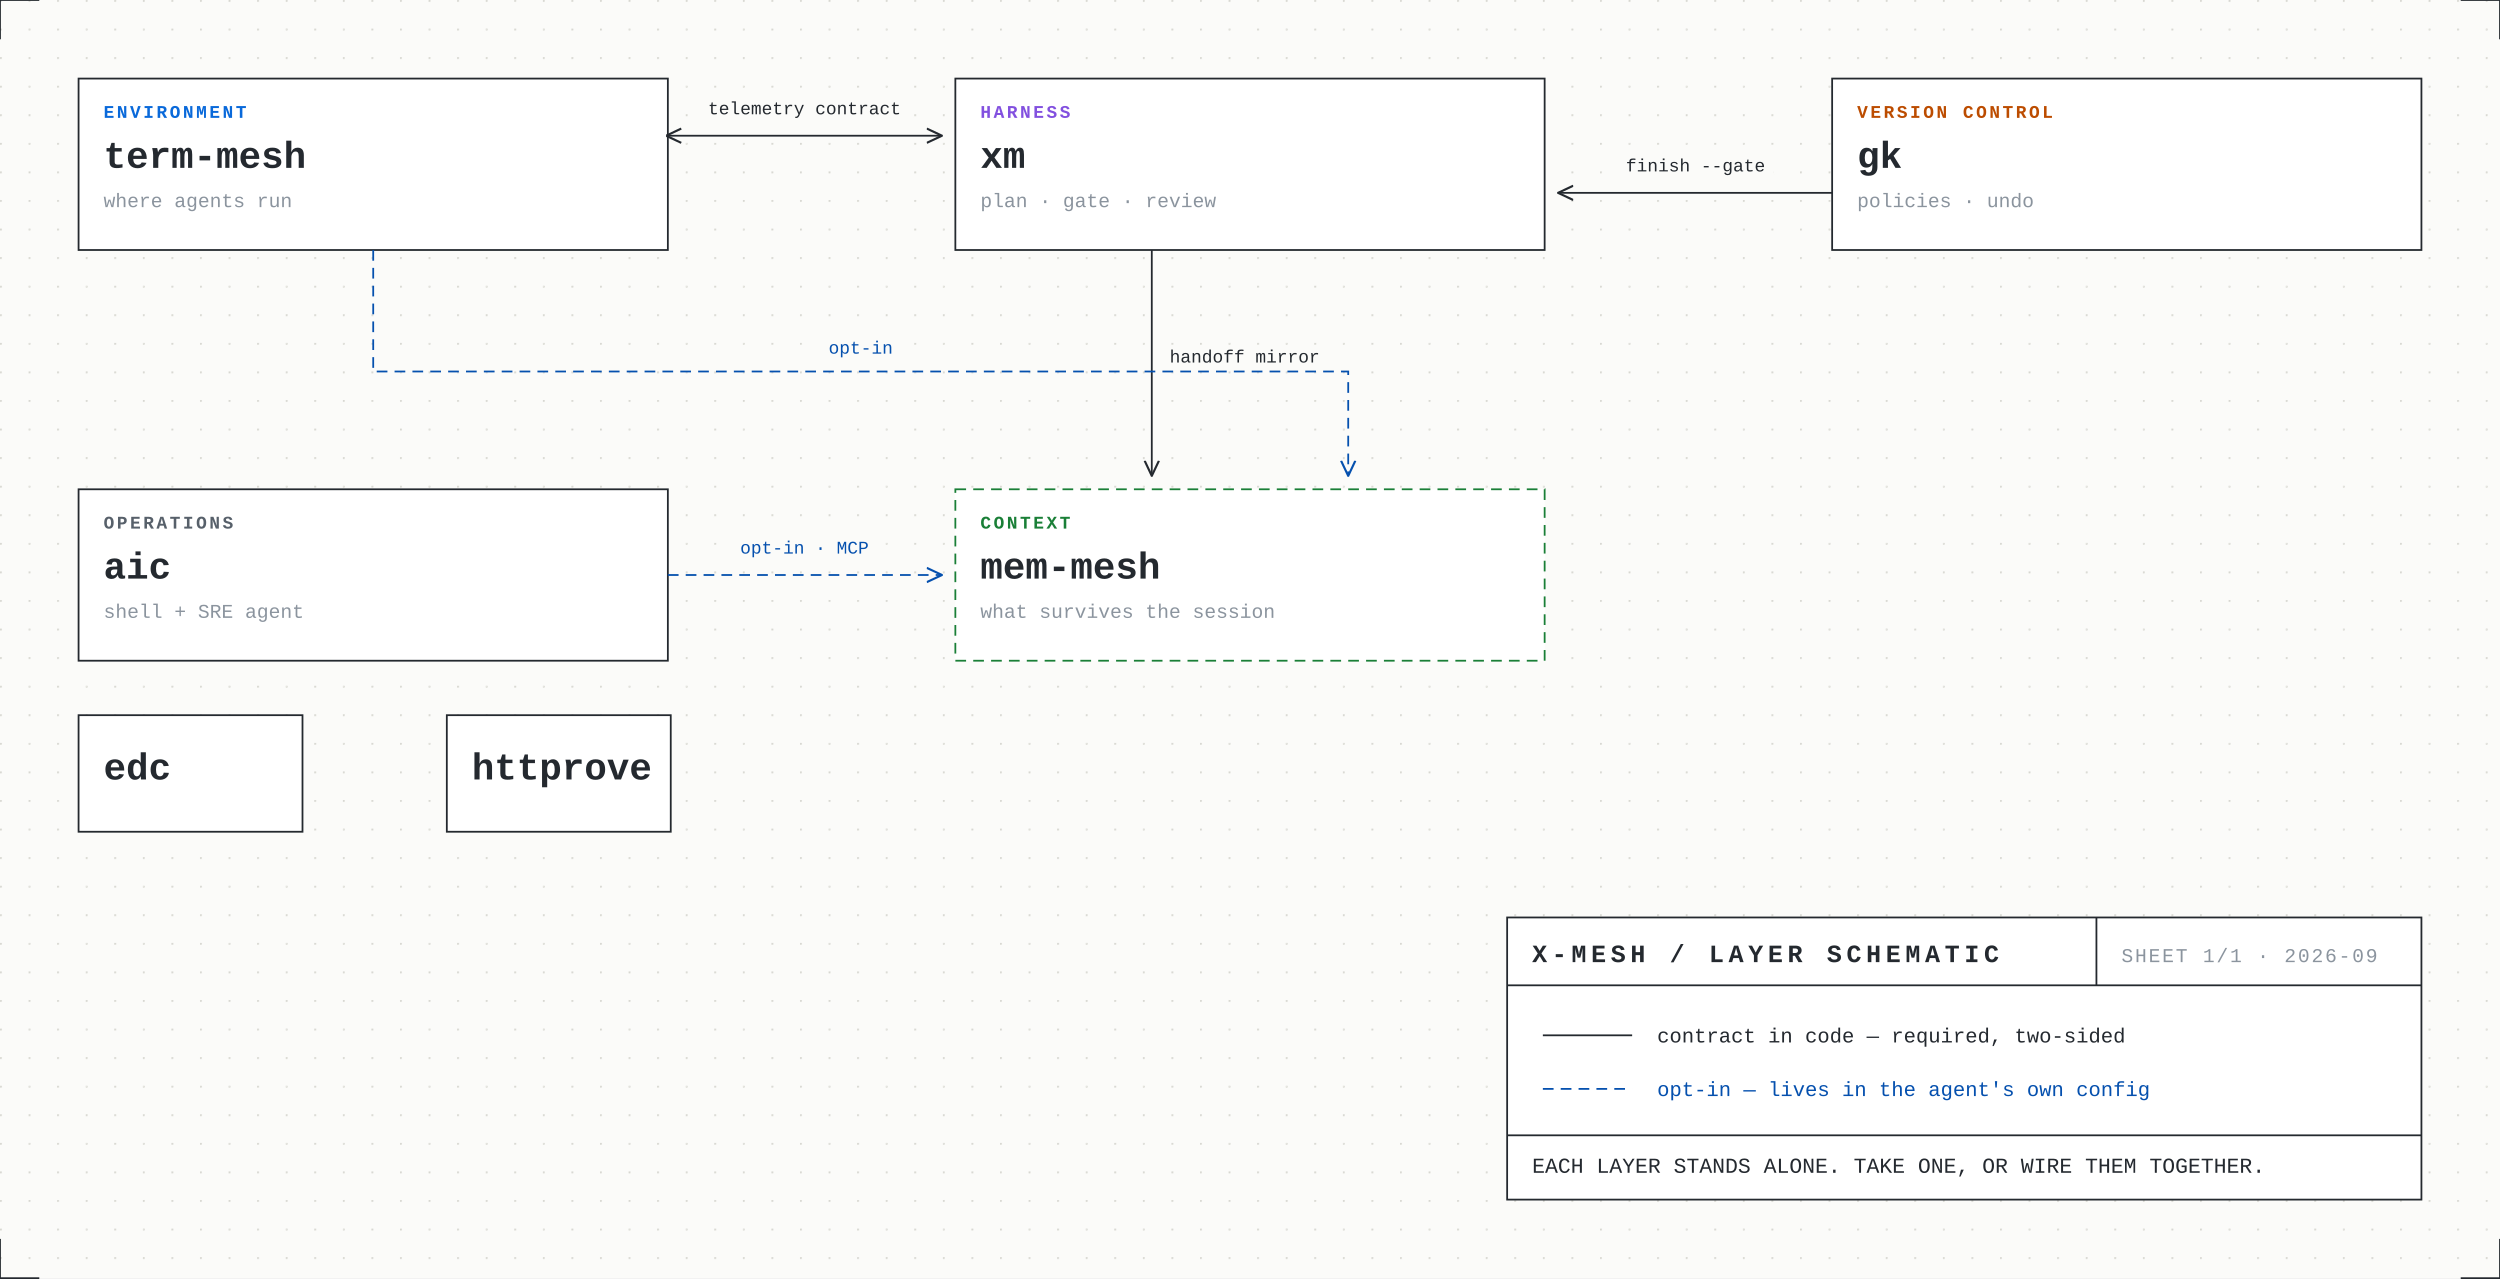
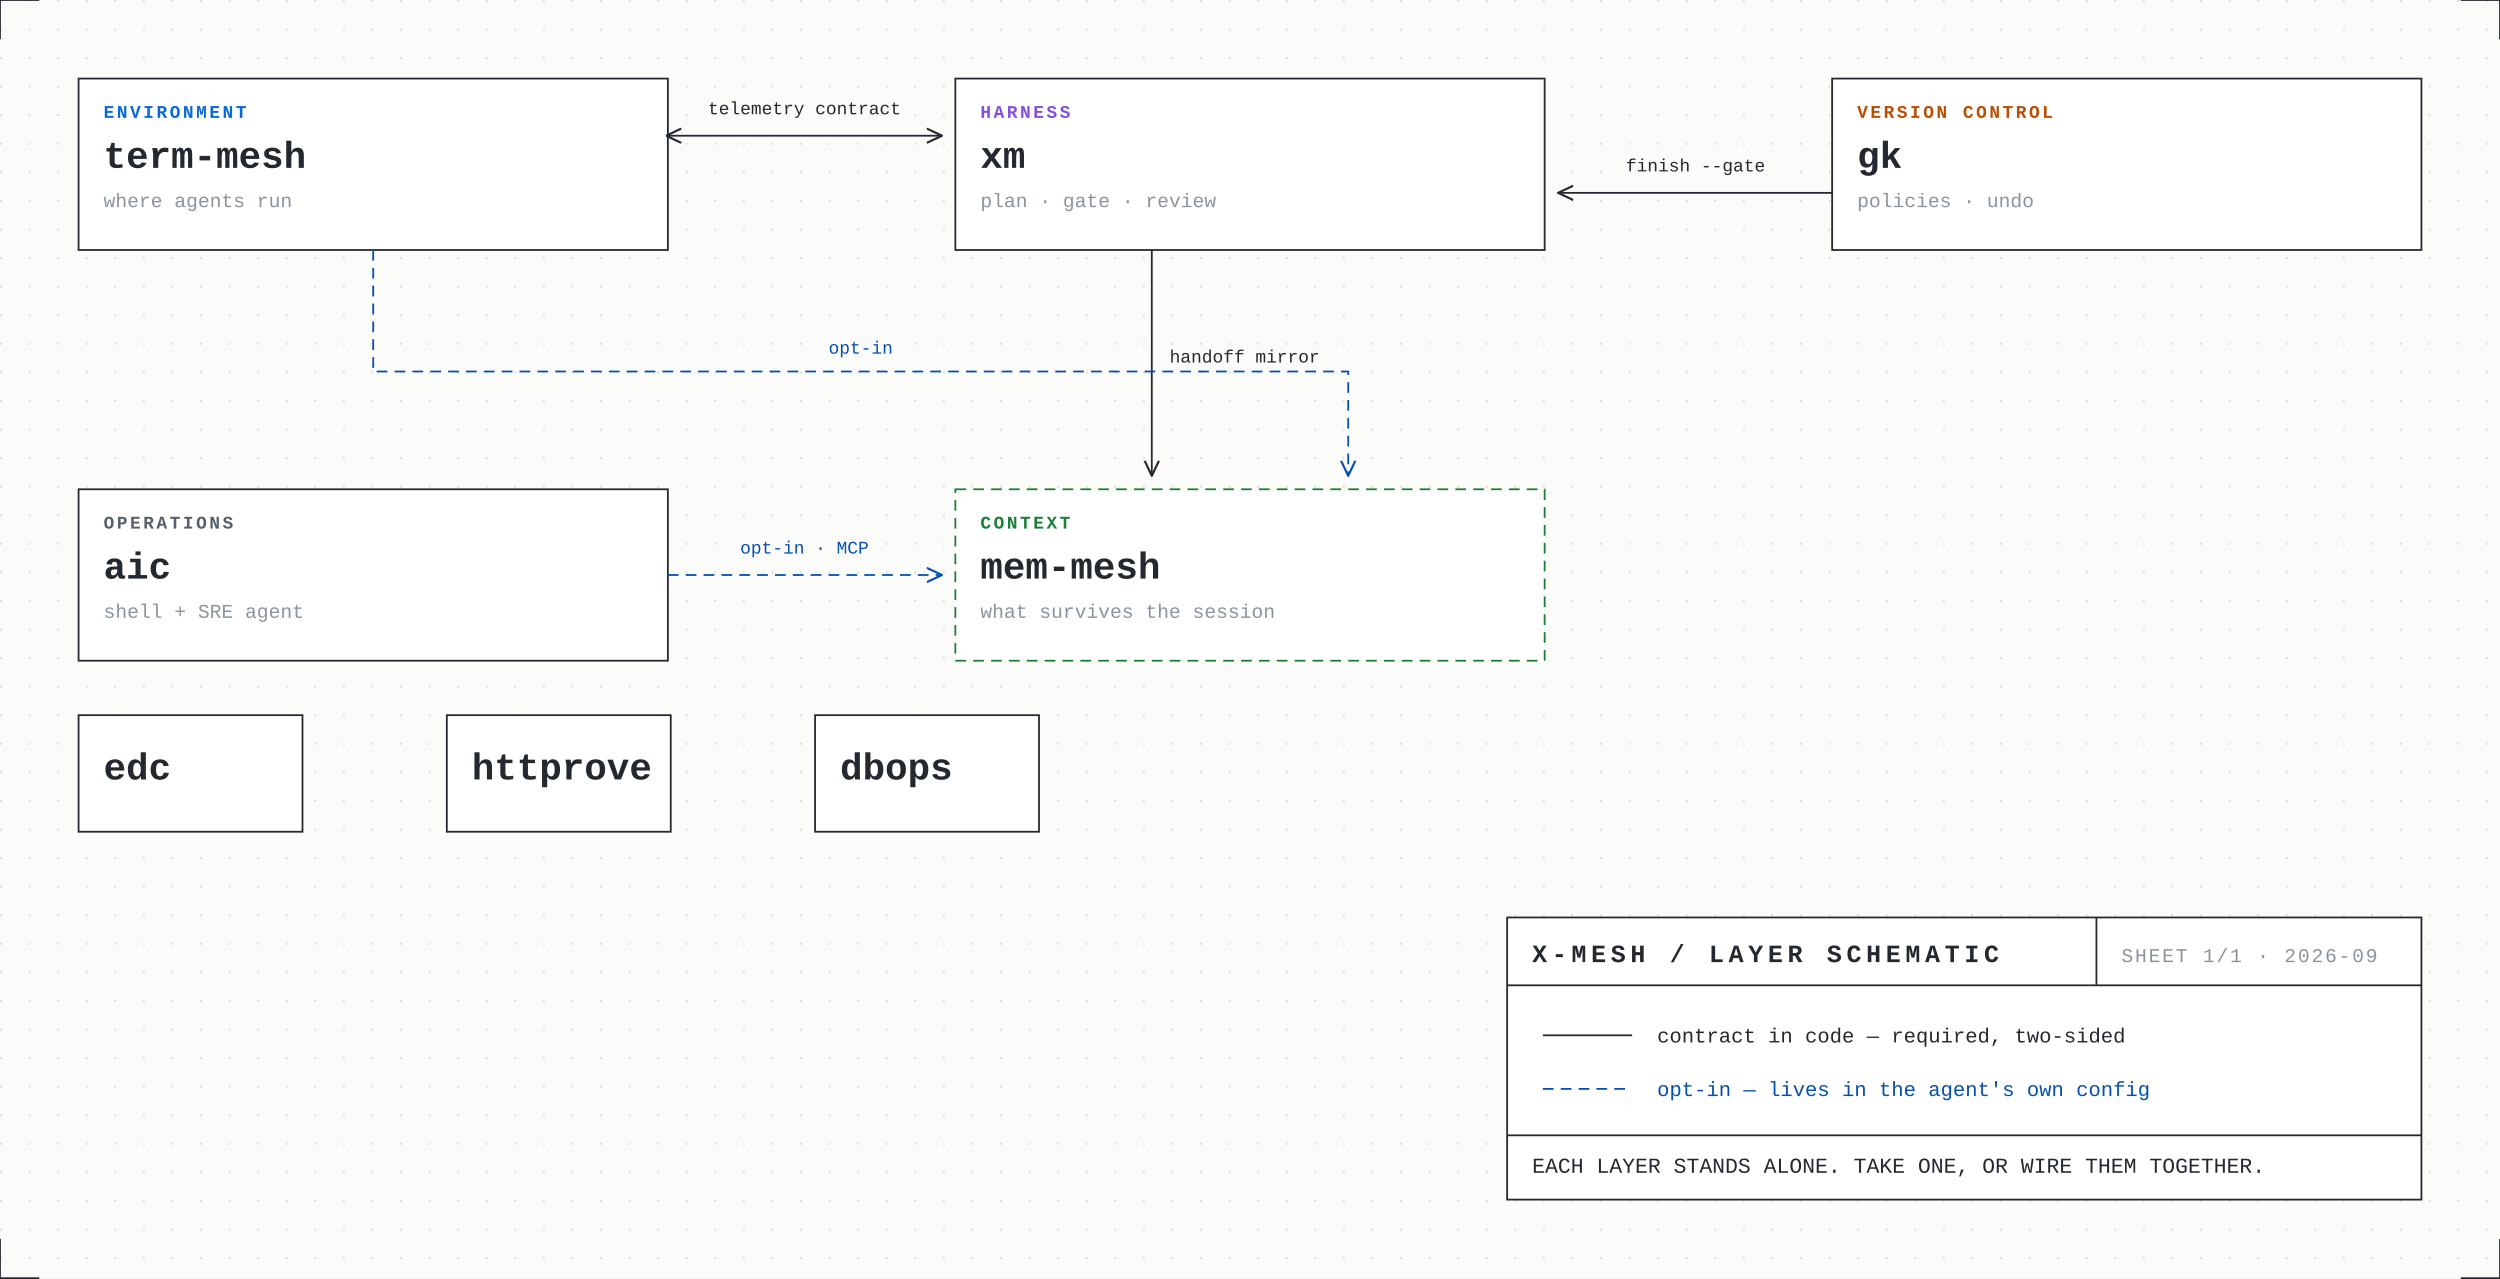
<svg xmlns="http://www.w3.org/2000/svg" width="1400" height="715.78" viewBox="0 0 1400 715.78" role="img" aria-label="x-mesh — layers — schematic">
  <defs>
    <marker id="ac" markerWidth="9" markerHeight="9" refX="8" refY="4.5" orient="auto">
      <path d="M0,0.5 L8.5,4.5 L0,8.5" fill="none" stroke="#24292f" stroke-width="1.2" />
    </marker>
    <marker id="acs" markerWidth="9" markerHeight="9" refX="1" refY="4.5" orient="auto">
      <path d="M8.5,0.5 L0,4.5 L8.5,8.5" fill="none" stroke="#24292f" stroke-width="1.2" />
    </marker>
    <marker id="ao" markerWidth="9" markerHeight="9" refX="8" refY="4.5" orient="auto">
      <path d="M0,0.5 L8.5,4.5 L0,8.5" fill="none" stroke="#0550ae" stroke-width="1.2" />
    </marker>
    <marker id="aos" markerWidth="9" markerHeight="9" refX="1" refY="4.5" orient="auto">
      <path d="M8.5,0.5 L0,4.5 L8.5,8.5" fill="none" stroke="#0550ae" stroke-width="1.2" />
    </marker>
    <marker id="ap" markerWidth="9" markerHeight="9" refX="8" refY="4.5" orient="auto">
      <path d="M0,0.5 L8.5,4.5 L0,8.5" fill="none" stroke="#8b949e" stroke-width="1.2" />
    </marker>
    <marker id="aps" markerWidth="9" markerHeight="9" refX="1" refY="4.5" orient="auto">
      <path d="M8.5,0.5 L0,4.5 L8.5,8.5" fill="none" stroke="#8b949e" stroke-width="1.2" />
    </marker>
  </defs>
  <rect x="0" y="0" width="1400" height="715.78" fill="#fbfbf9" />
  <pattern id="g" width="16" height="16" patternUnits="userSpaceOnUse">
    <circle cx="0.5" cy="0.5" r="0.6" fill="#d8d8d2" />
  </pattern>
  <rect x="0" y="0" width="1400" height="715.78" fill="url(#g)" />
  <path d="M0,22 L0,0 L22,0" fill="none" stroke="#24292f" stroke-width="1" />
  <path d="M1400,22 L1400,0 L1378,0" fill="none" stroke="#24292f" stroke-width="1" />
  <path d="M0,693.78 L0,715.78 L22,715.78" fill="none" stroke="#24292f" stroke-width="1" />
  <path d="M1400,693.78 L1400,715.78 L1378,715.78" fill="none" stroke="#24292f" stroke-width="1" />
  <rect x="44" y="44" width="330" height="96" rx="0" fill="#ffffff" stroke="#24292f" stroke-width="1" />
  <text x="58" y="66" fill="#0969da" font-family="ui-monospace,SFMono-Regular,&quot;SF Mono&quot;,Menlo,Consolas,&quot;Liberation Mono&quot;,monospace" font-size="10" font-weight="700" letter-spacing="1.4" xml:space="preserve">ENVIRONMENT</text>
  <text x="58" y="94" fill="#24292f" font-family="ui-monospace,SFMono-Regular,&quot;SF Mono&quot;,Menlo,Consolas,&quot;Liberation Mono&quot;,monospace" font-size="21" font-weight="600" xml:space="preserve">term-mesh</text>
  <text x="58" y="116" fill="#8b949e" font-family="ui-monospace,SFMono-Regular,&quot;SF Mono&quot;,Menlo,Consolas,&quot;Liberation Mono&quot;,monospace" font-size="11" xml:space="preserve">where agents run</text>
  <rect x="535" y="44" width="330" height="96" rx="0" fill="#ffffff" stroke="#24292f" stroke-width="1" />
  <text x="549" y="66" fill="#8250df" font-family="ui-monospace,SFMono-Regular,&quot;SF Mono&quot;,Menlo,Consolas,&quot;Liberation Mono&quot;,monospace" font-size="10" font-weight="700" letter-spacing="1.4" xml:space="preserve">HARNESS</text>
  <text x="549" y="94" fill="#24292f" font-family="ui-monospace,SFMono-Regular,&quot;SF Mono&quot;,Menlo,Consolas,&quot;Liberation Mono&quot;,monospace" font-size="21" font-weight="600" xml:space="preserve">xm</text>
  <text x="549" y="116" fill="#8b949e" font-family="ui-monospace,SFMono-Regular,&quot;SF Mono&quot;,Menlo,Consolas,&quot;Liberation Mono&quot;,monospace" font-size="11" xml:space="preserve">plan · gate · review</text>
  <rect x="1026" y="44" width="330" height="96" rx="0" fill="#ffffff" stroke="#24292f" stroke-width="1" />
  <text x="1040" y="66" fill="#bc4c00" font-family="ui-monospace,SFMono-Regular,&quot;SF Mono&quot;,Menlo,Consolas,&quot;Liberation Mono&quot;,monospace" font-size="10" font-weight="700" letter-spacing="1.4" xml:space="preserve">VERSION CONTROL</text>
  <text x="1040" y="94" fill="#24292f" font-family="ui-monospace,SFMono-Regular,&quot;SF Mono&quot;,Menlo,Consolas,&quot;Liberation Mono&quot;,monospace" font-size="21" font-weight="600" xml:space="preserve">gk</text>
  <text x="1040" y="116" fill="#8b949e" font-family="ui-monospace,SFMono-Regular,&quot;SF Mono&quot;,Menlo,Consolas,&quot;Liberation Mono&quot;,monospace" font-size="11" xml:space="preserve">policies · undo</text>
  <rect x="44" y="274" width="330" height="96" rx="0" fill="#ffffff" stroke="#24292f" stroke-width="1" />
  <text x="58" y="296" fill="#57606a" font-family="ui-monospace,SFMono-Regular,&quot;SF Mono&quot;,Menlo,Consolas,&quot;Liberation Mono&quot;,monospace" font-size="10" font-weight="700" letter-spacing="1.4" xml:space="preserve">OPERATIONS</text>
  <text x="58" y="324" fill="#24292f" font-family="ui-monospace,SFMono-Regular,&quot;SF Mono&quot;,Menlo,Consolas,&quot;Liberation Mono&quot;,monospace" font-size="21" font-weight="600" xml:space="preserve">aic</text>
  <text x="58" y="346" fill="#8b949e" font-family="ui-monospace,SFMono-Regular,&quot;SF Mono&quot;,Menlo,Consolas,&quot;Liberation Mono&quot;,monospace" font-size="11" xml:space="preserve">shell + SRE agent</text>
  <rect x="535" y="274" width="330" height="96" rx="0" fill="#ffffff" stroke="#1a7f37" stroke-width="1" stroke-dasharray="6 4" />
  <text x="549" y="296" fill="#1a7f37" font-family="ui-monospace,SFMono-Regular,&quot;SF Mono&quot;,Menlo,Consolas,&quot;Liberation Mono&quot;,monospace" font-size="10" font-weight="700" letter-spacing="1.4" xml:space="preserve">CONTEXT</text>
  <text x="549" y="324" fill="#24292f" font-family="ui-monospace,SFMono-Regular,&quot;SF Mono&quot;,Menlo,Consolas,&quot;Liberation Mono&quot;,monospace" font-size="21" font-weight="600" xml:space="preserve">mem-mesh</text>
  <text x="549" y="346" fill="#8b949e" font-family="ui-monospace,SFMono-Regular,&quot;SF Mono&quot;,Menlo,Consolas,&quot;Liberation Mono&quot;,monospace" font-size="11" xml:space="preserve">what survives the session</text>
  <rect x="44" y="400.5" width="125.4" height="65.28" rx="0" fill="#ffffff" stroke="#24292f" stroke-width="1" />
  <text x="58" y="436.5" fill="#24292f" font-family="ui-monospace,SFMono-Regular,&quot;SF Mono&quot;,Menlo,Consolas,&quot;Liberation Mono&quot;,monospace" font-size="21" font-weight="600" xml:space="preserve">edc</text>
  <rect x="250.22" y="400.5" width="125.4" height="65.28" rx="0" fill="#ffffff" stroke="#24292f" stroke-width="1" />
  <text x="264.22" y="436.5" fill="#24292f" font-family="ui-monospace,SFMono-Regular,&quot;SF Mono&quot;,Menlo,Consolas,&quot;Liberation Mono&quot;,monospace" font-size="21" font-weight="600" xml:space="preserve">httprove</text>
+   <rect x="456.44" y="400.5" width="125.4" height="65.28" rx="0" fill="#ffffff" stroke="#24292f" stroke-width="1" />
+   <text x="470.44" y="436.5" fill="#24292f" font-family="ui-monospace,SFMono-Regular,&quot;SF Mono&quot;,Menlo,Consolas,&quot;Liberation Mono&quot;,monospace" font-size="21" font-weight="600" xml:space="preserve">dbops</text>
  <path d="M374,76 L527,76" fill="none" stroke="#24292f" stroke-width="1" marker-end="url(#ac)" marker-start="url(#acs)" />
  <rect x="392.3" y="54" width="116.4" height="14" fill="#fbfbf9" />
  <text x="450.5" y="64" fill="#24292f" font-family="ui-monospace,SFMono-Regular,&quot;SF Mono&quot;,Menlo,Consolas,&quot;Liberation Mono&quot;,monospace" font-size="10" text-anchor="middle" xml:space="preserve">telemetry contract</text>
  <path d="M1026,108 L873,108" fill="none" stroke="#24292f" stroke-width="1" marker-end="url(#ac)" />
  <rect x="905.8" y="86" width="87.4" height="14" fill="#fbfbf9" />
  <text x="949.5" y="96" fill="#24292f" font-family="ui-monospace,SFMono-Regular,&quot;SF Mono&quot;,Menlo,Consolas,&quot;Liberation Mono&quot;,monospace" font-size="10" text-anchor="middle" xml:space="preserve">finish --gate</text>
  <path d="M645,140 L645,266" fill="none" stroke="#24292f" stroke-width="1" marker-end="url(#ac)" />
  <text x="655" y="203" fill="#24292f" font-family="ui-monospace,SFMono-Regular,&quot;SF Mono&quot;,Menlo,Consolas,&quot;Liberation Mono&quot;,monospace" font-size="10" text-anchor="start" xml:space="preserve">handoff mirror</text>
  <path d="M209,140 L209,208.04 L755,208.04 L755,266" fill="none" stroke="#0550ae" stroke-width="1" stroke-dasharray="6 4" marker-end="url(#ao)" />
  <rect x="458.6" y="188.04" width="46.8" height="14" fill="#fbfbf9" />
  <text x="482" y="198.04" fill="#0550ae" font-family="ui-monospace,SFMono-Regular,&quot;SF Mono&quot;,Menlo,Consolas,&quot;Liberation Mono&quot;,monospace" font-size="10" text-anchor="middle" xml:space="preserve">opt-in</text>
  <path d="M374,322 L527,322" fill="none" stroke="#0550ae" stroke-width="1" stroke-dasharray="6 4" marker-end="url(#ao)" />
  <rect x="409.7" y="300" width="81.6" height="14" fill="#fbfbf9" />
  <text x="450.5" y="310" fill="#0550ae" font-family="ui-monospace,SFMono-Regular,&quot;SF Mono&quot;,Menlo,Consolas,&quot;Liberation Mono&quot;,monospace" font-size="10" text-anchor="middle" xml:space="preserve">opt-in · MCP</text>
  <g transform="translate(844,513.78)">
    <rect x="0" y="0" width="512" height="158" fill="#ffffff" stroke="#24292f" stroke-width="1" />
    <line x1="0" y1="38" x2="512" y2="38" stroke="#24292f" stroke-width="1" />
    <line x1="330" y1="0" x2="330" y2="38" stroke="#24292f" stroke-width="1" />
    <text x="14" y="25" fill="#24292f" font-family="ui-monospace,SFMono-Regular,&quot;SF Mono&quot;,Menlo,Consolas,&quot;Liberation Mono&quot;,monospace" font-size="14" font-weight="600" letter-spacing="2.6" xml:space="preserve">X-MESH / LAYER SCHEMATIC</text>
    <text x="344" y="25" fill="#8b949e" font-family="ui-monospace,SFMono-Regular,&quot;SF Mono&quot;,Menlo,Consolas,&quot;Liberation Mono&quot;,monospace" font-size="11" letter-spacing="1" xml:space="preserve">SHEET 1/1 · 2026-09</text>
    <line x1="20" y1="66" x2="70" y2="66" stroke="#24292f" stroke-width="1" />
    <text x="84" y="70" fill="#24292f" font-family="ui-monospace,SFMono-Regular,&quot;SF Mono&quot;,Menlo,Consolas,&quot;Liberation Mono&quot;,monospace" font-size="11.5" xml:space="preserve">contract in code — required, two-sided</text>
    <line x1="20" y1="96" x2="70" y2="96" stroke="#0550ae" stroke-width="1" stroke-dasharray="6 4" />
    <text x="84" y="100" fill="#0550ae" font-family="ui-monospace,SFMono-Regular,&quot;SF Mono&quot;,Menlo,Consolas,&quot;Liberation Mono&quot;,monospace" font-size="11.5" xml:space="preserve">opt-in — lives in the agent's own config</text>
    <line x1="0" y1="122" x2="512" y2="122" stroke="#24292f" stroke-width="1" />
    <text x="14" y="143" fill="#24292f" font-family="ui-monospace,SFMono-Regular,&quot;SF Mono&quot;,Menlo,Consolas,&quot;Liberation Mono&quot;,monospace" font-size="12" xml:space="preserve">EACH LAYER STANDS ALONE. TAKE ONE, OR WIRE THEM TOGETHER.</text>
  </g>
</svg>
